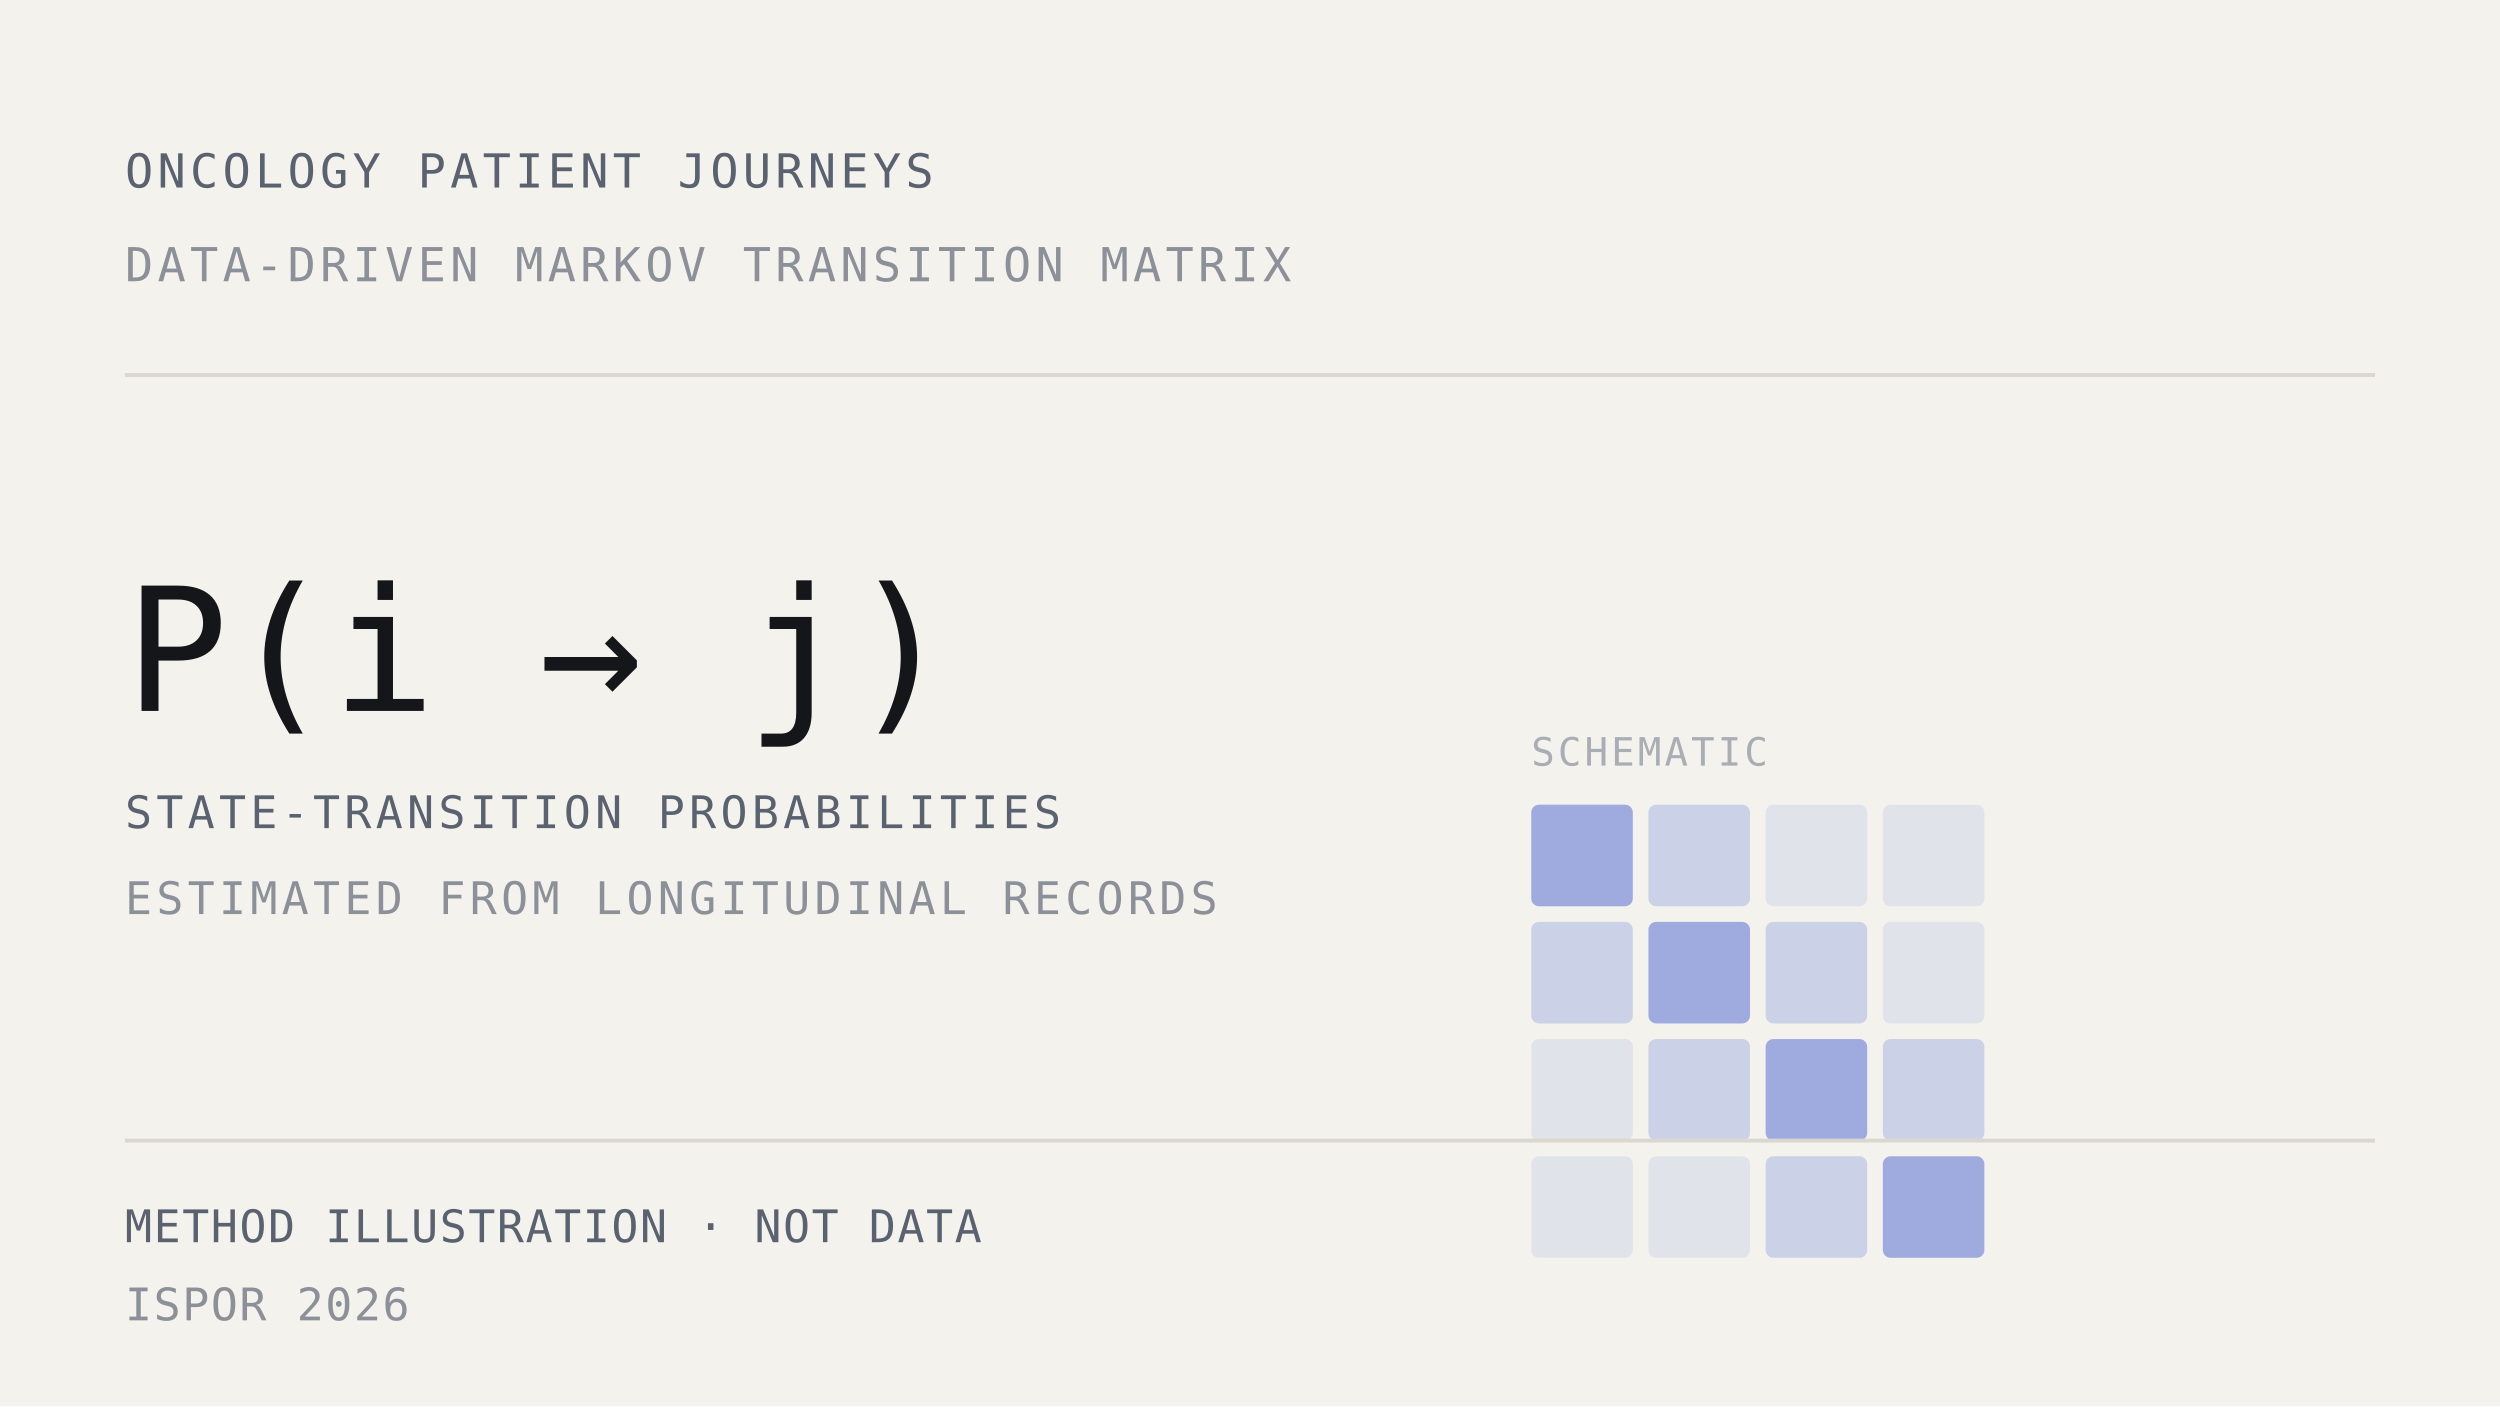
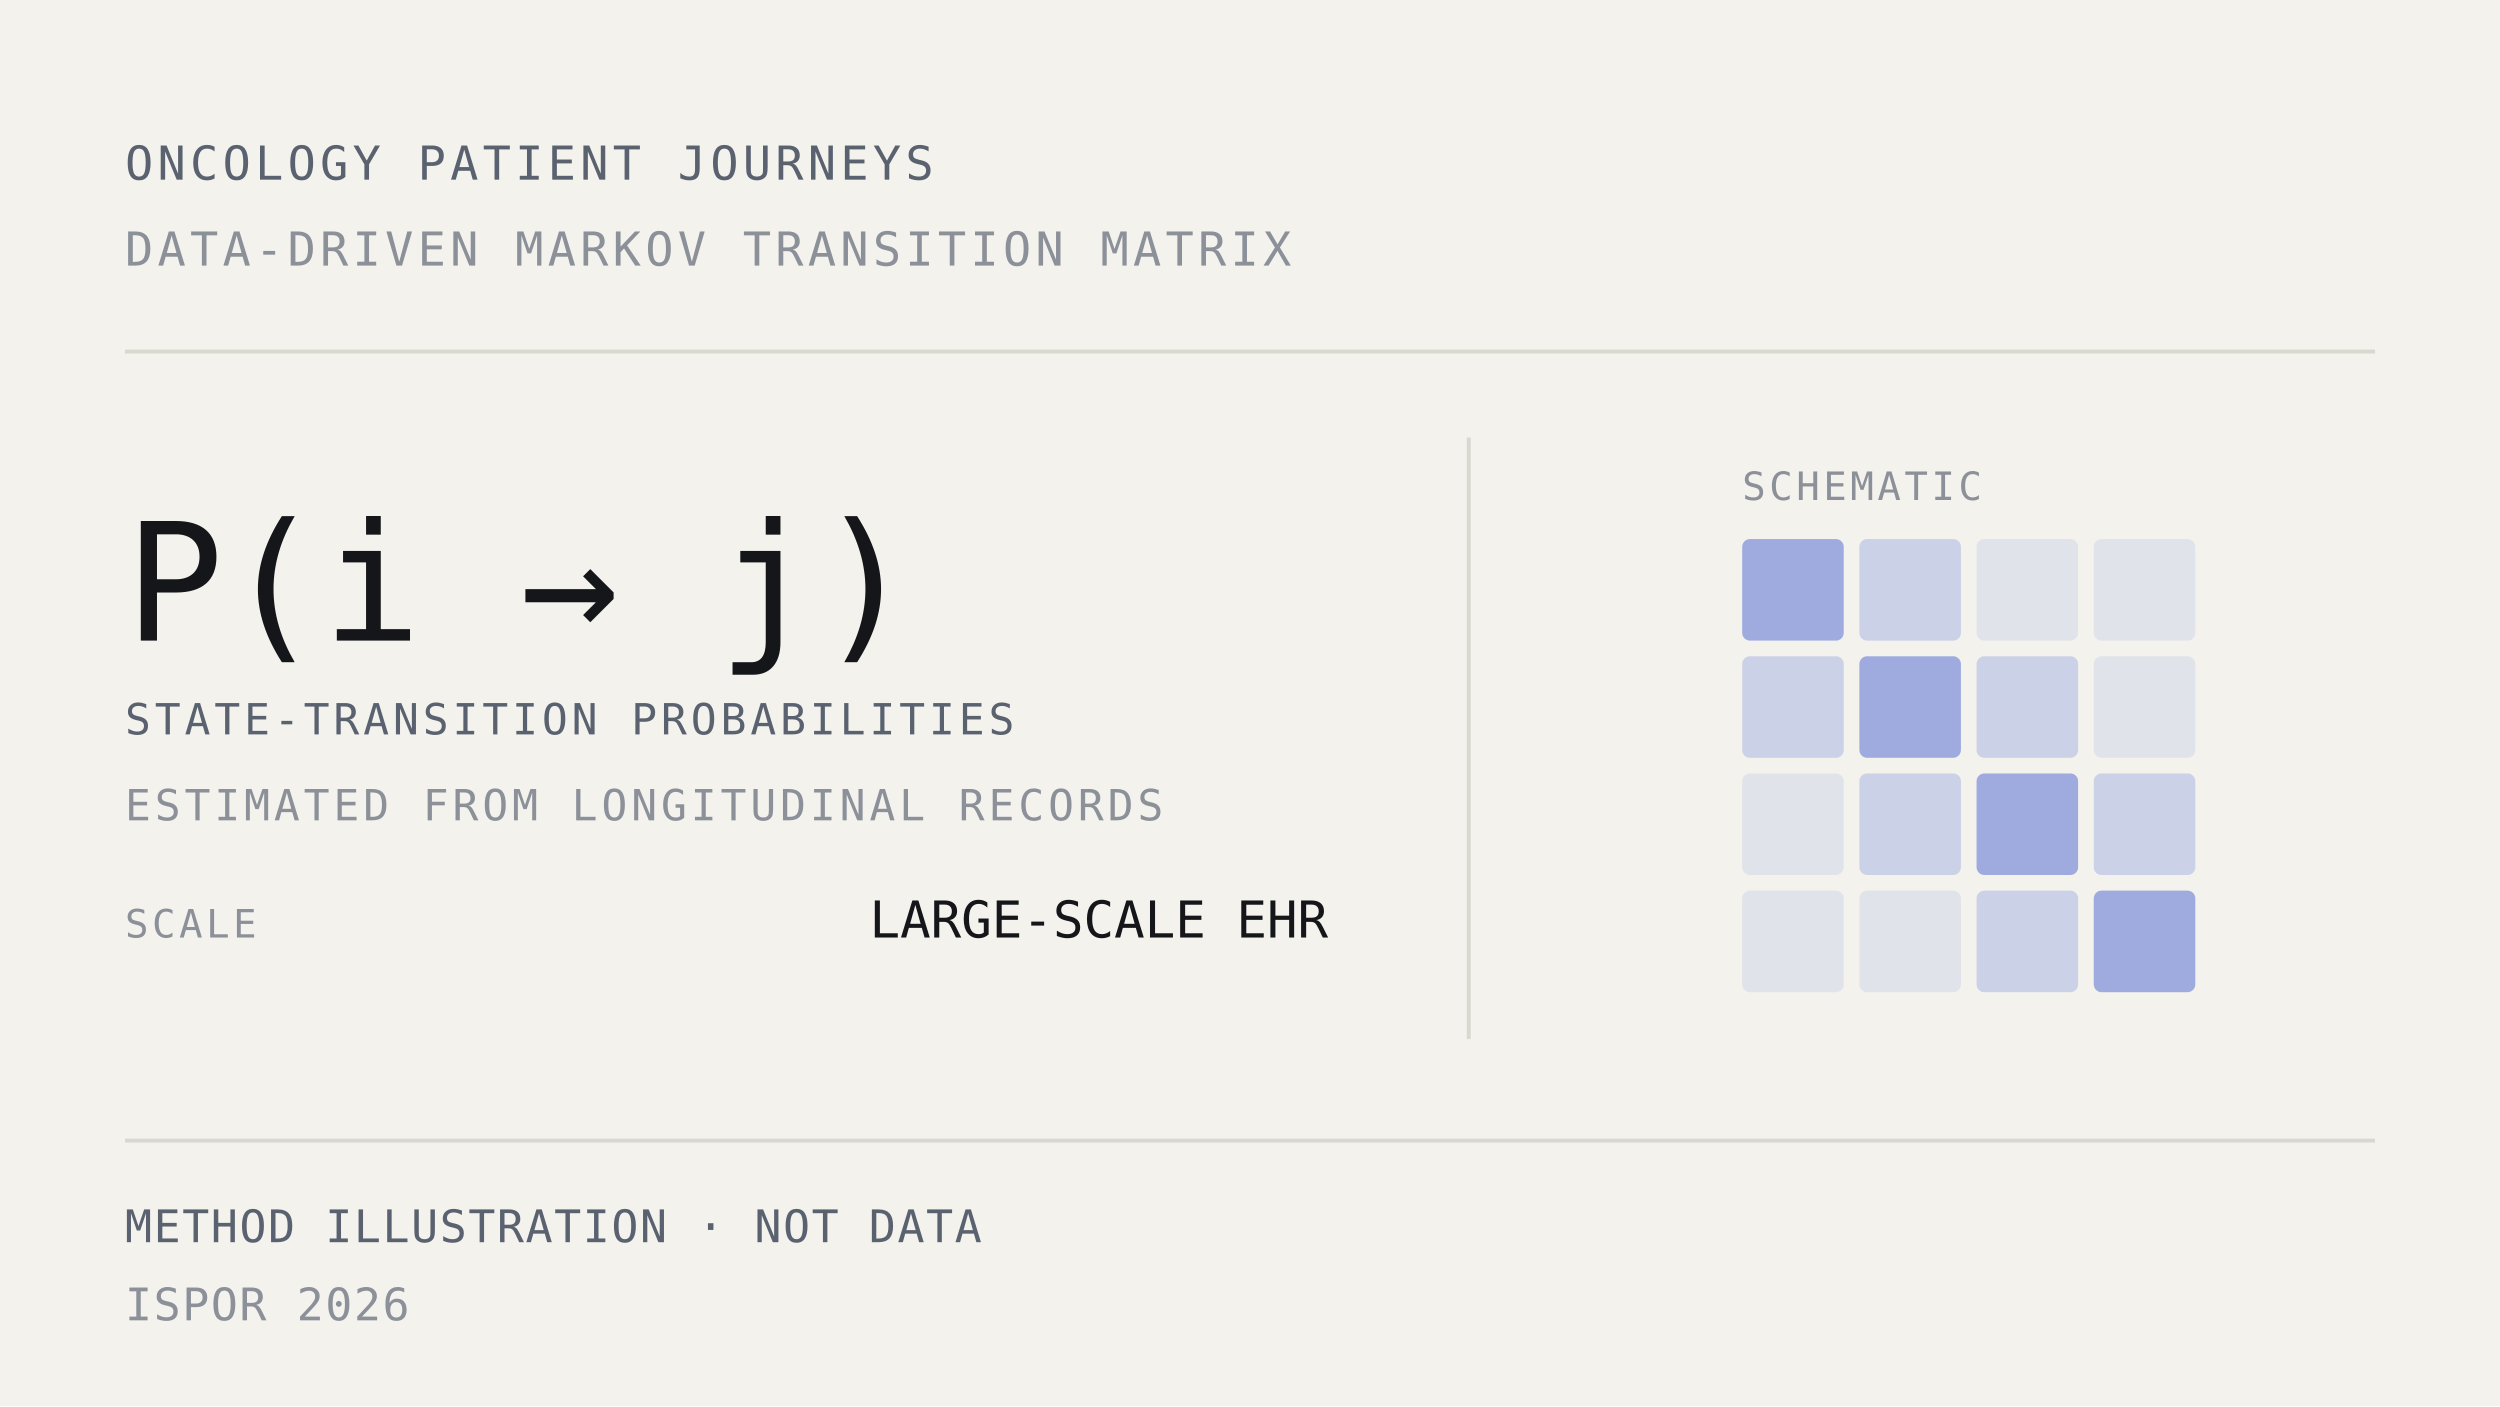
- <svg xmlns="http://www.w3.org/2000/svg" viewBox="0 0 640 360" width="640" height="360" role="img" aria-label="Schematic of a Markov transition matrix, P of i to j, used to map oncology patient journeys. ISPOR 2026. Illustration only; no data shown.">
+ <svg xmlns="http://www.w3.org/2000/svg" viewBox="0 0 640 360" width="640" height="360" role="img" aria-label="Schematic of a Markov transition matrix, P of i to j, used to characterize oncology patient journeys. ISPOR 2026. Illustration only; no data shown.">
  <rect width="640" height="360" fill="#F3F2ED" />
-   <text x="32" y="48" font-family="ui-monospace, SFMono-Regular, Menlo, Consolas, monospace" font-size="12" letter-spacing="1.1" fill="#5A6270">ONCOLOGY PATIENT JOURNEYS</text>
-   <text x="32" y="72" font-family="ui-monospace, SFMono-Regular, Menlo, Consolas, monospace" font-size="12" letter-spacing="1.1" fill="#8C9099">DATA-DRIVEN MARKOV TRANSITION MATRIX</text>
-   <line x1="32" y1="96" x2="608" y2="96" stroke="#DAD7CE" stroke-width="1" />
-   <text x="32" y="182" font-family="ui-monospace, SFMono-Regular, Menlo, Consolas, monospace" font-size="44" fill="#14161A">P(i → j)</text>
-   <text x="32" y="212" font-family="ui-monospace, SFMono-Regular, Menlo, Consolas, monospace" font-size="11.5" letter-spacing="1.1" fill="#5A6270">STATE-TRANSITION PROBABILITIES</text>
-   <text x="32" y="234" font-family="ui-monospace, SFMono-Regular, Menlo, Consolas, monospace" font-size="11.5" letter-spacing="1.1" fill="#8C9099">ESTIMATED FROM LONGITUDINAL RECORDS</text>
-   <rect x="392" y="206" width="26" height="26" rx="2" fill="#2B4ACB" opacity="0.42" />
-   <rect x="422" y="206" width="26" height="26" rx="2" fill="#2B4ACB" opacity="0.2" />
-   <rect x="452" y="206" width="26" height="26" rx="2" fill="#2B4ACB" opacity="0.09" />
-   <rect x="482" y="206" width="26" height="26" rx="2" fill="#2B4ACB" opacity="0.09" />
-   <rect x="392" y="236" width="26" height="26" rx="2" fill="#2B4ACB" opacity="0.2" />
-   <rect x="422" y="236" width="26" height="26" rx="2" fill="#2B4ACB" opacity="0.42" />
-   <rect x="452" y="236" width="26" height="26" rx="2" fill="#2B4ACB" opacity="0.2" />
-   <rect x="482" y="236" width="26" height="26" rx="2" fill="#2B4ACB" opacity="0.09" />
-   <rect x="392" y="266" width="26" height="26" rx="2" fill="#2B4ACB" opacity="0.09" />
-   <rect x="422" y="266" width="26" height="26" rx="2" fill="#2B4ACB" opacity="0.2" />
-   <rect x="452" y="266" width="26" height="26" rx="2" fill="#2B4ACB" opacity="0.42" />
-   <rect x="482" y="266" width="26" height="26" rx="2" fill="#2B4ACB" opacity="0.2" />
-   <rect x="392" y="296" width="26" height="26" rx="2" fill="#2B4ACB" opacity="0.09" />
-   <rect x="422" y="296" width="26" height="26" rx="2" fill="#2B4ACB" opacity="0.09" />
-   <rect x="452" y="296" width="26" height="26" rx="2" fill="#2B4ACB" opacity="0.2" />
-   <rect x="482" y="296" width="26" height="26" rx="2" fill="#2B4ACB" opacity="0.42" />
-   <text x="392" y="196" font-family="ui-monospace, SFMono-Regular, Menlo, Consolas, monospace" font-size="10" letter-spacing="0.8" fill="#A9ADB4">SCHEMATIC</text>
+   <text x="32" y="46" font-family="ui-monospace, SFMono-Regular, Menlo, Consolas, monospace" font-size="12" letter-spacing="1.1" fill="#5A6270">ONCOLOGY PATIENT JOURNEYS</text>
+   <text x="32" y="68" font-family="ui-monospace, SFMono-Regular, Menlo, Consolas, monospace" font-size="12" letter-spacing="1.1" fill="#8C9099">DATA-DRIVEN MARKOV TRANSITION MATRIX</text>
+   <line x1="32" y1="90" x2="608" y2="90" stroke="#DAD7CE" stroke-width="1" />
+   <text x="32" y="164" font-family="ui-monospace, SFMono-Regular, Menlo, Consolas, monospace" font-size="42" fill="#14161A">P(i → j)</text>
+   <text x="32" y="188" font-family="ui-monospace, SFMono-Regular, Menlo, Consolas, monospace" font-size="11" letter-spacing="1" fill="#5A6270">STATE-TRANSITION PROBABILITIES</text>
+   <text x="32" y="210" font-family="ui-monospace, SFMono-Regular, Menlo, Consolas, monospace" font-size="11" letter-spacing="1" fill="#8C9099">ESTIMATED FROM LONGITUDINAL RECORDS</text>
+   <text x="32" y="240" font-family="ui-monospace, SFMono-Regular, Menlo, Consolas, monospace" font-size="10" letter-spacing="0.9" fill="#8C9099">SCALE</text>
+   <text x="340" y="240" text-anchor="end" font-family="ui-monospace, SFMono-Regular, Menlo, Consolas, monospace" font-size="13" fill="#14161A">LARGE-SCALE EHR</text>
+   <line x1="376" y1="112" x2="376" y2="266" stroke="#DAD7CE" stroke-width="1" />
+   <text x="446" y="128" font-family="ui-monospace, SFMono-Regular, Menlo, Consolas, monospace" font-size="10" letter-spacing="0.9" fill="#8C9099">SCHEMATIC</text>
+   <rect x="446" y="138" width="26" height="26" rx="2" fill="#2B4ACB" opacity="0.42" />
+   <rect x="476" y="138" width="26" height="26" rx="2" fill="#2B4ACB" opacity="0.2" />
+   <rect x="506" y="138" width="26" height="26" rx="2" fill="#2B4ACB" opacity="0.09" />
+   <rect x="536" y="138" width="26" height="26" rx="2" fill="#2B4ACB" opacity="0.09" />
+   <rect x="446" y="168" width="26" height="26" rx="2" fill="#2B4ACB" opacity="0.2" />
+   <rect x="476" y="168" width="26" height="26" rx="2" fill="#2B4ACB" opacity="0.42" />
+   <rect x="506" y="168" width="26" height="26" rx="2" fill="#2B4ACB" opacity="0.2" />
+   <rect x="536" y="168" width="26" height="26" rx="2" fill="#2B4ACB" opacity="0.09" />
+   <rect x="446" y="198" width="26" height="26" rx="2" fill="#2B4ACB" opacity="0.09" />
+   <rect x="476" y="198" width="26" height="26" rx="2" fill="#2B4ACB" opacity="0.2" />
+   <rect x="506" y="198" width="26" height="26" rx="2" fill="#2B4ACB" opacity="0.42" />
+   <rect x="536" y="198" width="26" height="26" rx="2" fill="#2B4ACB" opacity="0.2" />
+   <rect x="446" y="228" width="26" height="26" rx="2" fill="#2B4ACB" opacity="0.09" />
+   <rect x="476" y="228" width="26" height="26" rx="2" fill="#2B4ACB" opacity="0.09" />
+   <rect x="506" y="228" width="26" height="26" rx="2" fill="#2B4ACB" opacity="0.2" />
+   <rect x="536" y="228" width="26" height="26" rx="2" fill="#2B4ACB" opacity="0.42" />
  <line x1="32" y1="292" x2="608" y2="292" stroke="#DAD7CE" stroke-width="1" />
  <text x="32" y="318" font-family="ui-monospace, SFMono-Regular, Menlo, Consolas, monospace" font-size="11.5" letter-spacing="0.4" fill="#5A6270">METHOD ILLUSTRATION · NOT DATA</text>
  <text x="32" y="338" font-family="ui-monospace, SFMono-Regular, Menlo, Consolas, monospace" font-size="11.5" letter-spacing="0.4" fill="#8C9099">ISPOR 2026</text>
</svg>
